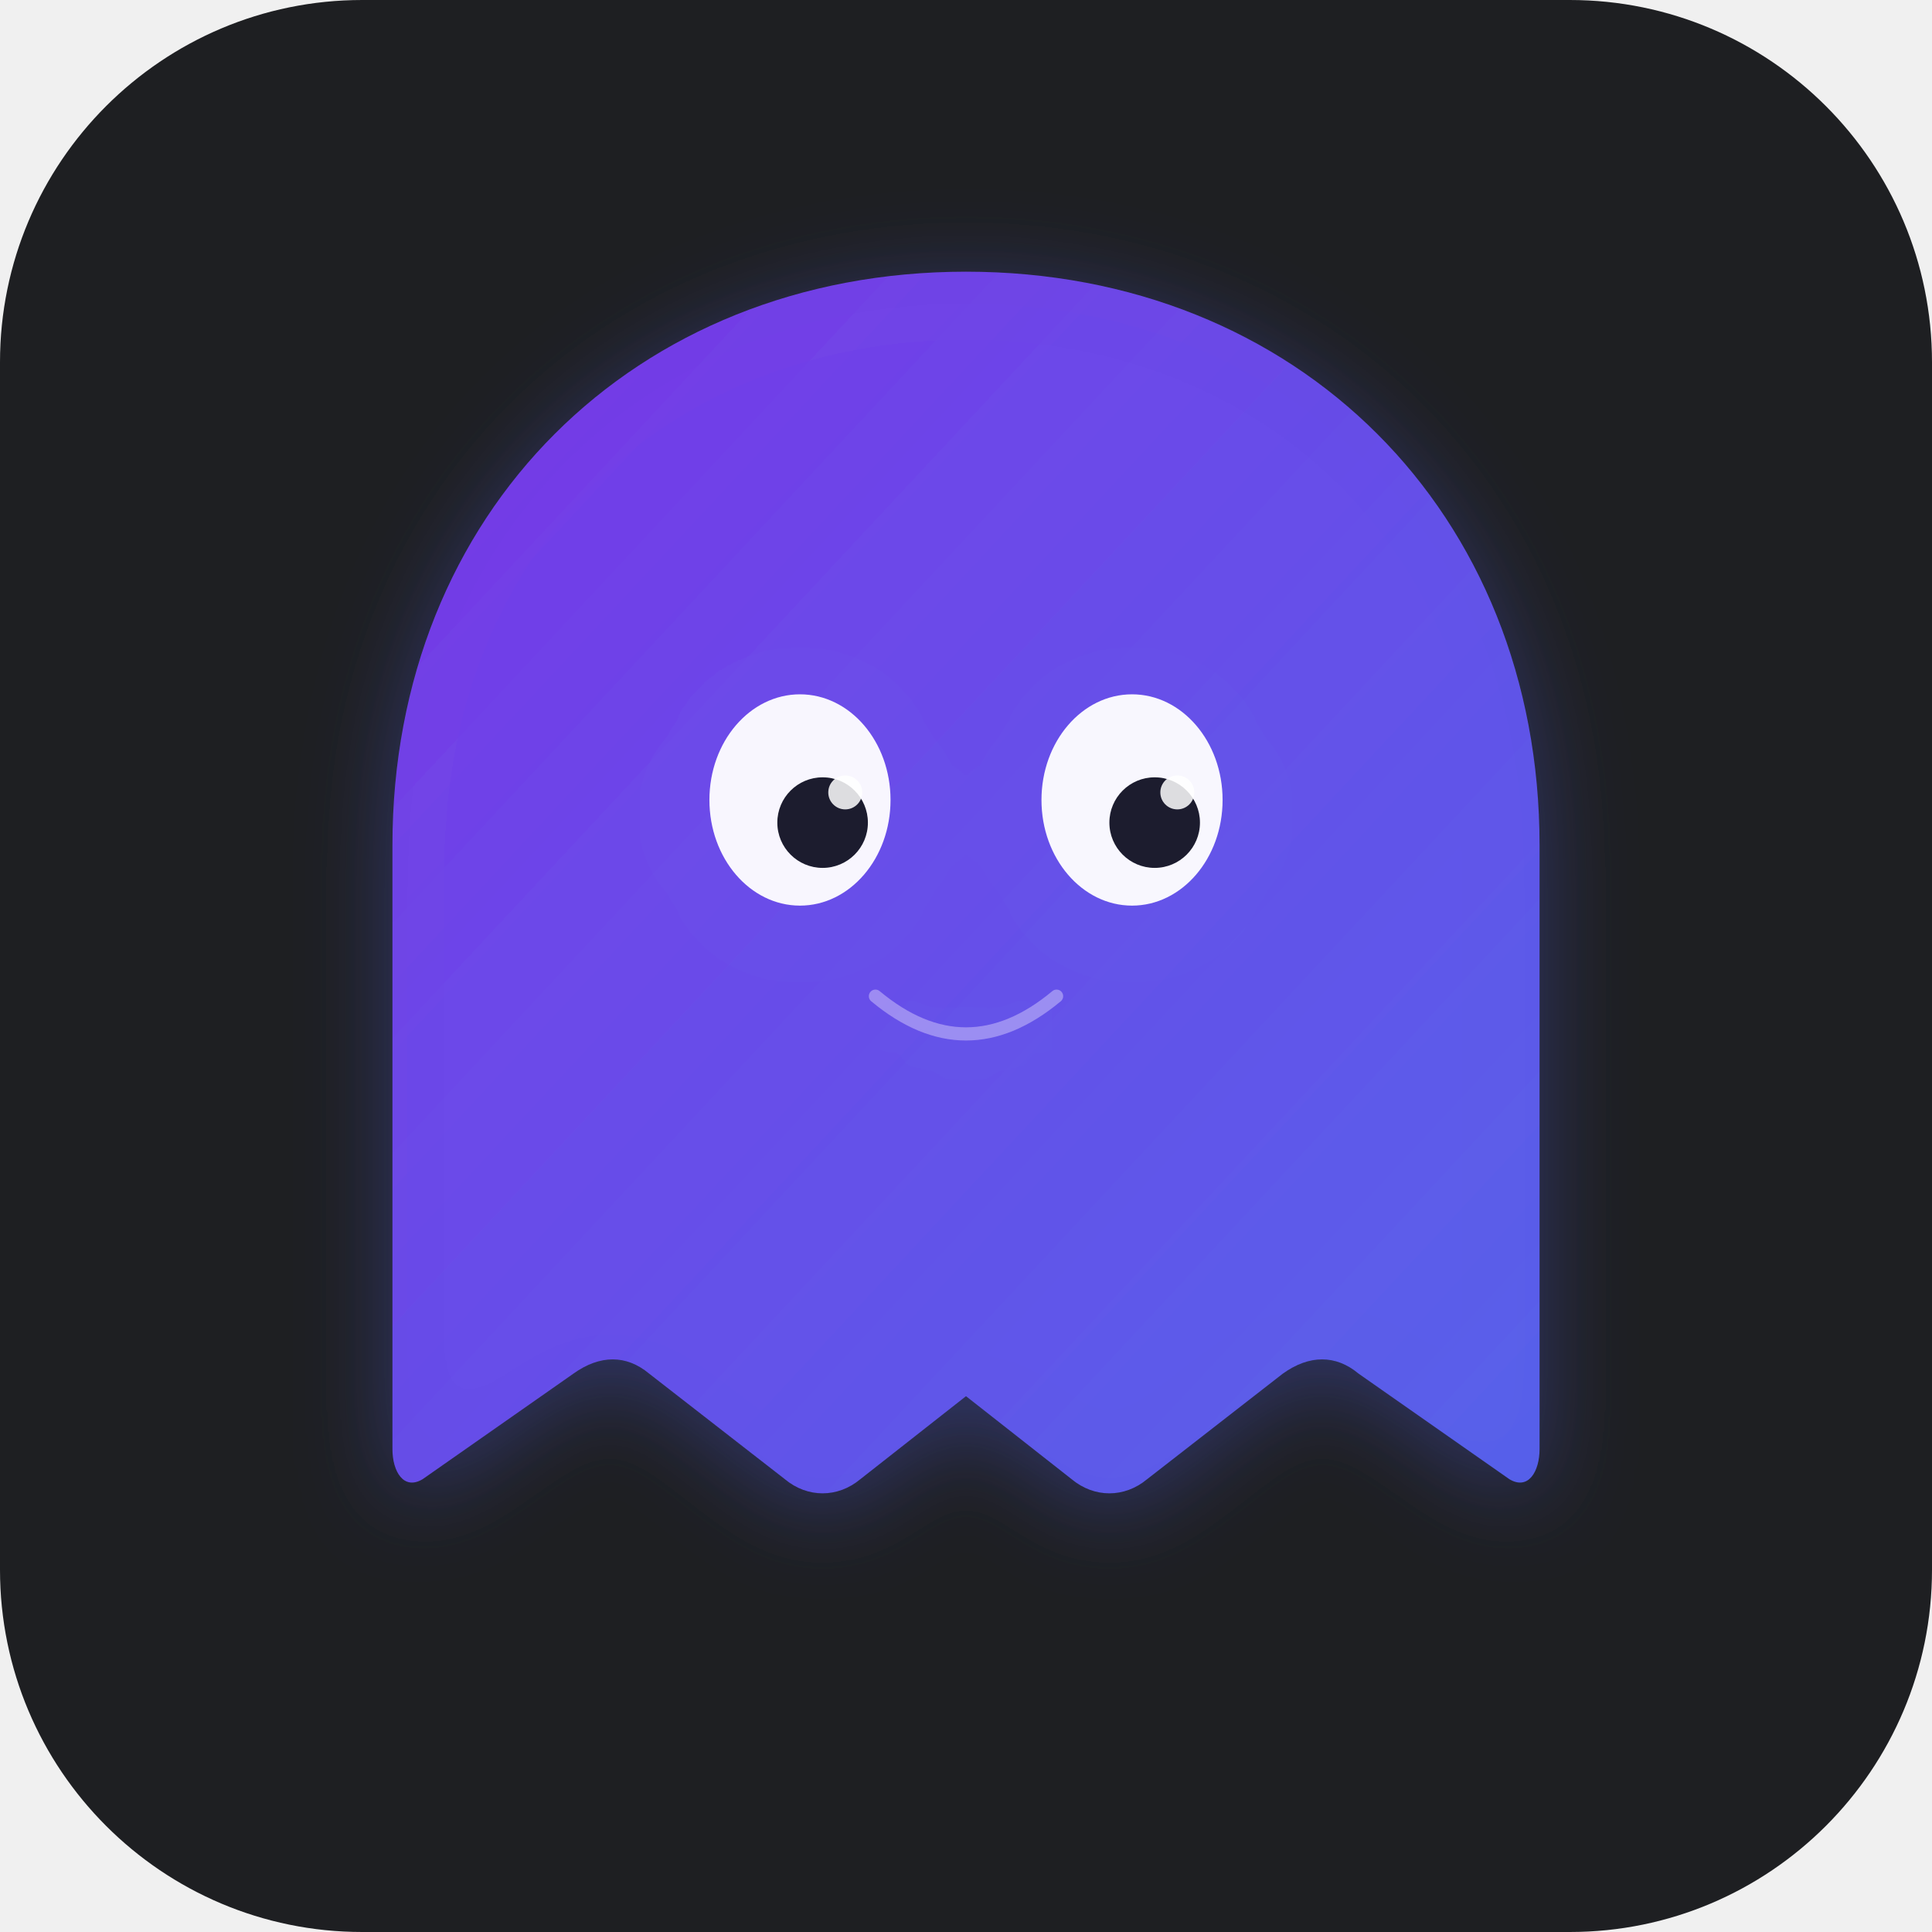
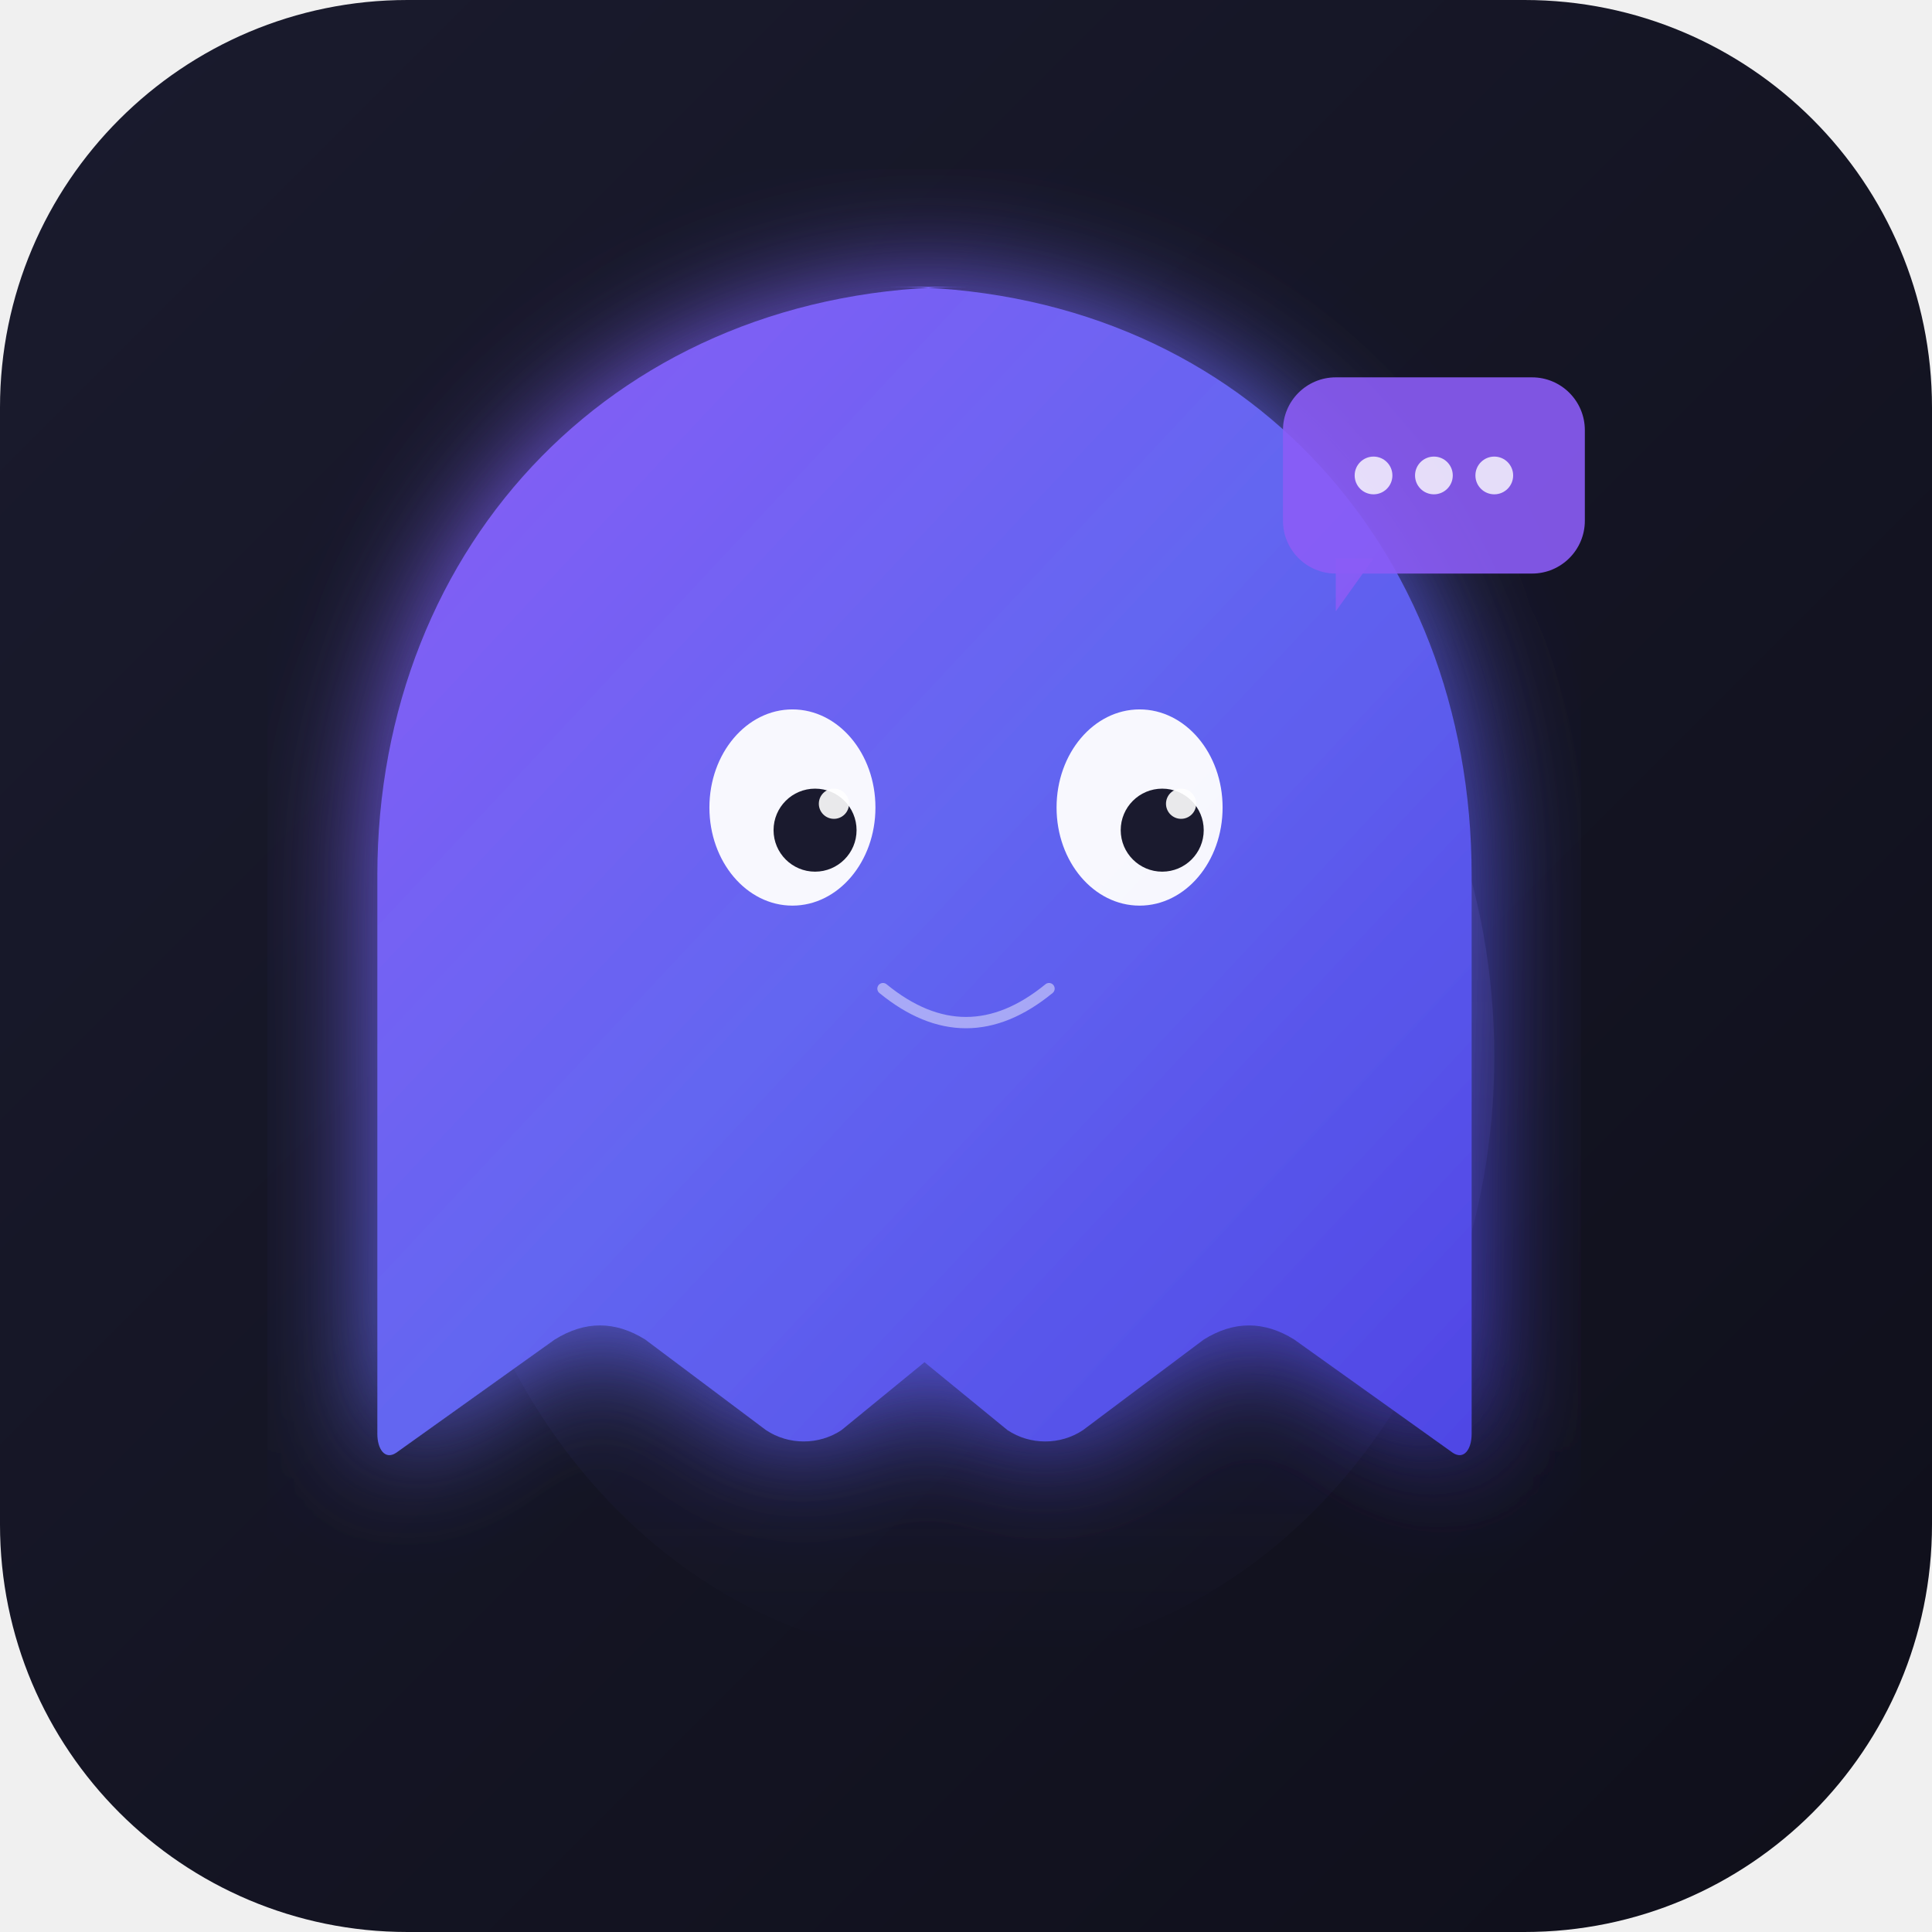
<svg xmlns="http://www.w3.org/2000/svg" width="512" height="512" viewBox="0 0 512 512">
  <defs>
+     <linearGradient id="bgGrad" x1="0%" y1="0%" x2="100%" y2="100%">
+       <stop offset="0%" stop-color="#1a1b2e" />
+       <stop offset="100%" stop-color="#0f0f1a" />
+     </linearGradient>
    <linearGradient id="ghostGrad" x1="0%" y1="0%" x2="100%" y2="100%">
-       <stop offset="0%" stop-color="#7c3aed" />
-       <stop offset="100%" stop-color="#5865f2" />
+       <stop offset="0%" stop-color="#8b5cf6" />
+       <stop offset="50%" stop-color="#6366f1" />
+       <stop offset="100%" stop-color="#4f46e5" />
    </linearGradient>
-     <filter id="ghostShadow">
-       <feDropShadow dx="0" dy="4" stdDeviation="12" flood-color="#5865f2" flood-opacity=".35" />
+     <linearGradient id="glowGrad" x1="50%" y1="0%" x2="50%" y2="100%">
+       <stop offset="0%" stop-color="#a78bfa" stop-opacity=".6" />
+       <stop offset="100%" stop-color="#6366f1" stop-opacity="0" />
+     </linearGradient>
+     <filter id="glow">
+       <feGaussianBlur stdDeviation="16" result="blur" />
+       <feMerge>
+         <feMergeNode in="blur" />
+         <feMergeNode in="SourceGraphic" />
+       </feMerge>
    </filter>
  </defs>
-   <rect width="512" height="512" rx="96" fill="#1e1f22" />
-   <g filter="url(#ghostShadow)">
-     <path d="M256 72c-88 0-152 64-152 152v160c0 6 3 11 8 8l40-28c7-5 14-5 20 0l36 28c6 5 14 5 20 0l28-22 28 22c6 5 14 5 20 0l36-28c7-5 14-5 20 0l40 28c5 3 8-2 8-8V224c0-88-64-152-152-152z" fill="url(#ghostGrad)" opacity=".95" />
-     <ellipse cx="212" cy="212" rx="24" ry="28" fill="#fff" opacity=".95" />
-     <ellipse cx="300" cy="212" rx="24" ry="28" fill="#fff" opacity=".95" />
-     <circle cx="218" cy="218" r="12" fill="#1a1a2e" />
-     <circle cx="306" cy="218" r="12" fill="#1a1a2e" />
-     <circle cx="224" cy="210" r="4.5" fill="#fff" opacity=".85" />
-     <circle cx="312" cy="210" r="4.5" fill="#fff" opacity=".85" />
-     <path d="M232 264q24 20 48 0" stroke="rgba(255,255,255,.35)" stroke-width="3.5" fill="none" stroke-linecap="round" />
+   <rect width="512" height="512" rx="108" fill="url(#bgGrad)" />
+   <ellipse cx="256" cy="280" rx="140" ry="160" fill="url(#glowGrad)" opacity=".4" />
+   <g filter="url(#glow)">
+     <path d="M256 76c-92 0-156 68-156 156v148c0 4 2 7 5 5l42-30c8-5 16-5 24 0l32 24c6 4 14 4 20 0l22-18 22 18c6 4 14 4 20 0l32-24c8-5 16-5 24 0l42 30c3 2 5-1 5-5V232c0-88-62-156-154-156z" fill="url(#ghostGrad)" />
+   </g>
+   <ellipse cx="210" cy="214" rx="22" ry="26" fill="#fff" opacity=".95" />
+   <ellipse cx="302" cy="214" rx="22" ry="26" fill="#fff" opacity=".95" />
+   <circle cx="216" cy="220" r="11" fill="#1a1a2e" />
+   <circle cx="308" cy="220" r="11" fill="#1a1a2e" />
+   <circle cx="221" cy="213" r="4" fill="#fff" opacity=".9" />
+   <circle cx="313" cy="213" r="4" fill="#fff" opacity=".9" />
+   <path d="M234 262q22 18 44 0" stroke="rgba(255,255,255,.45)" stroke-width="3" fill="none" stroke-linecap="round" />
+   <g transform="translate(340, 100)">
+     <rect width="80" height="52" rx="14" fill="#8b5cf6" opacity=".9" />
+     <circle cx="24" cy="26" r="5" fill="#fff" opacity=".8" />
+     <circle cx="40" cy="26" r="5" fill="#fff" opacity=".8" />
+     <circle cx="56" cy="26" r="5" fill="#fff" opacity=".8" />
+     <polygon points="14,48 24,48 14,62" fill="#8b5cf6" opacity=".9" />
  </g>
</svg>
